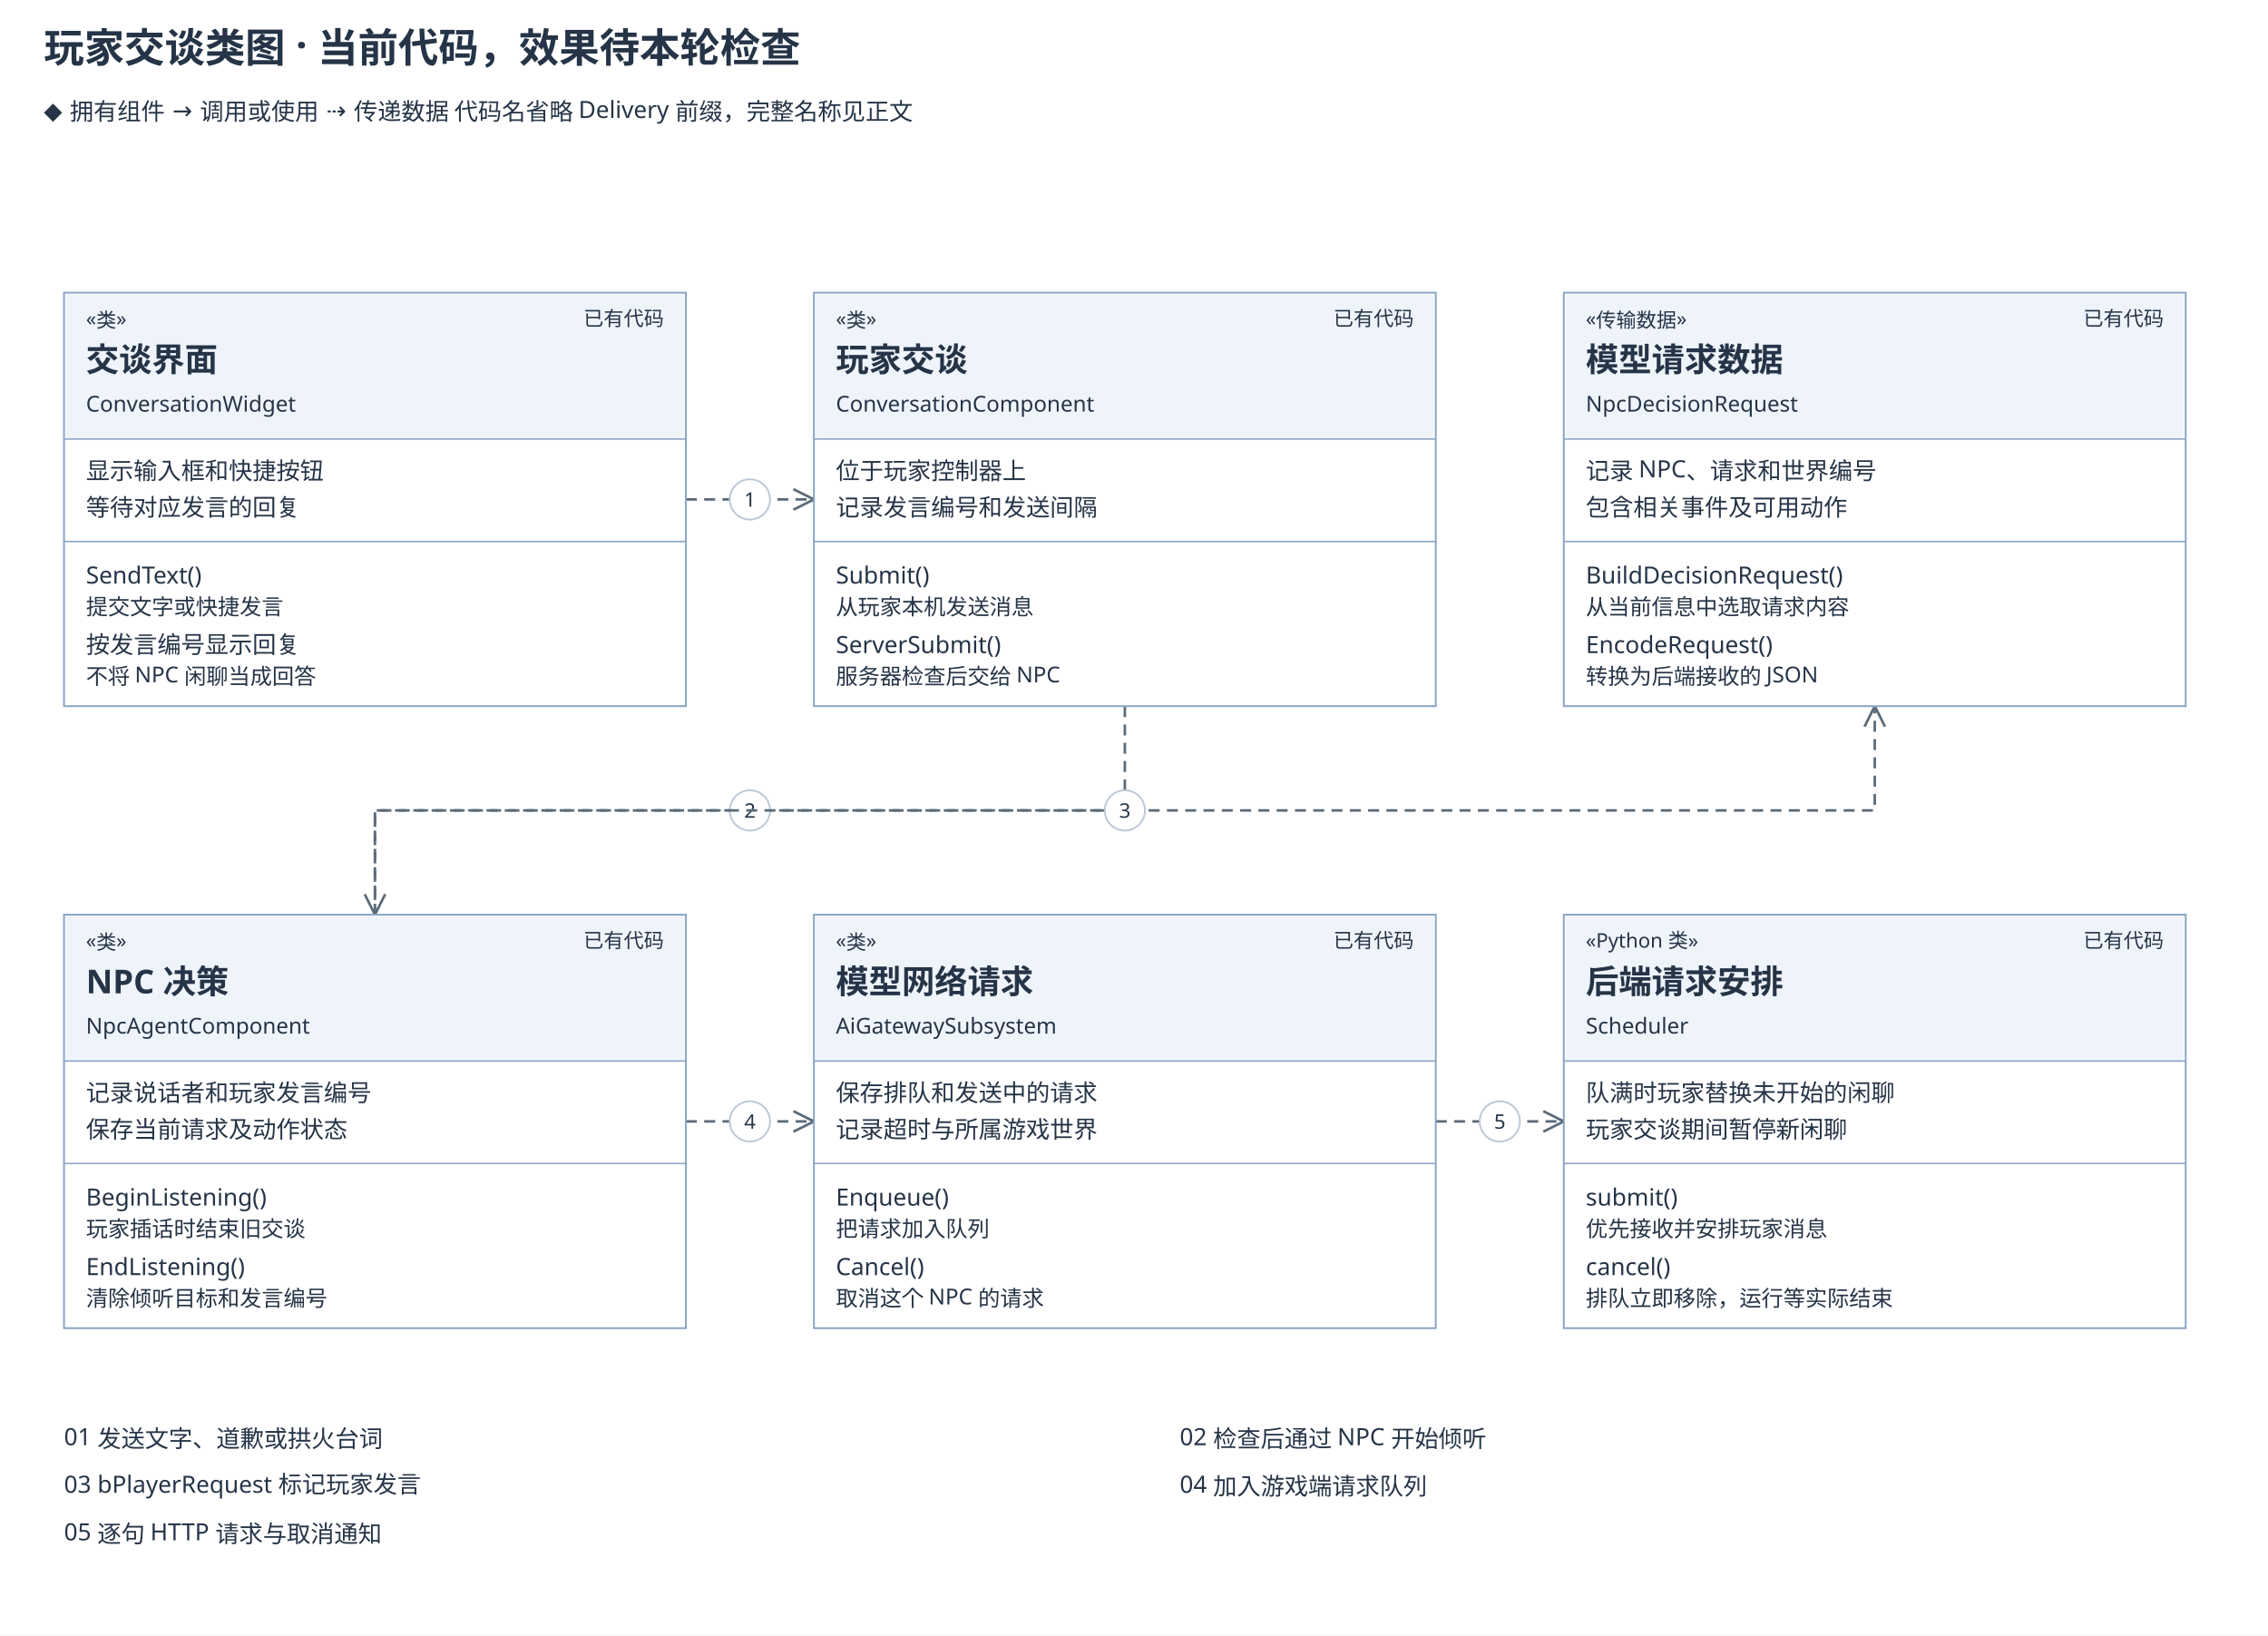
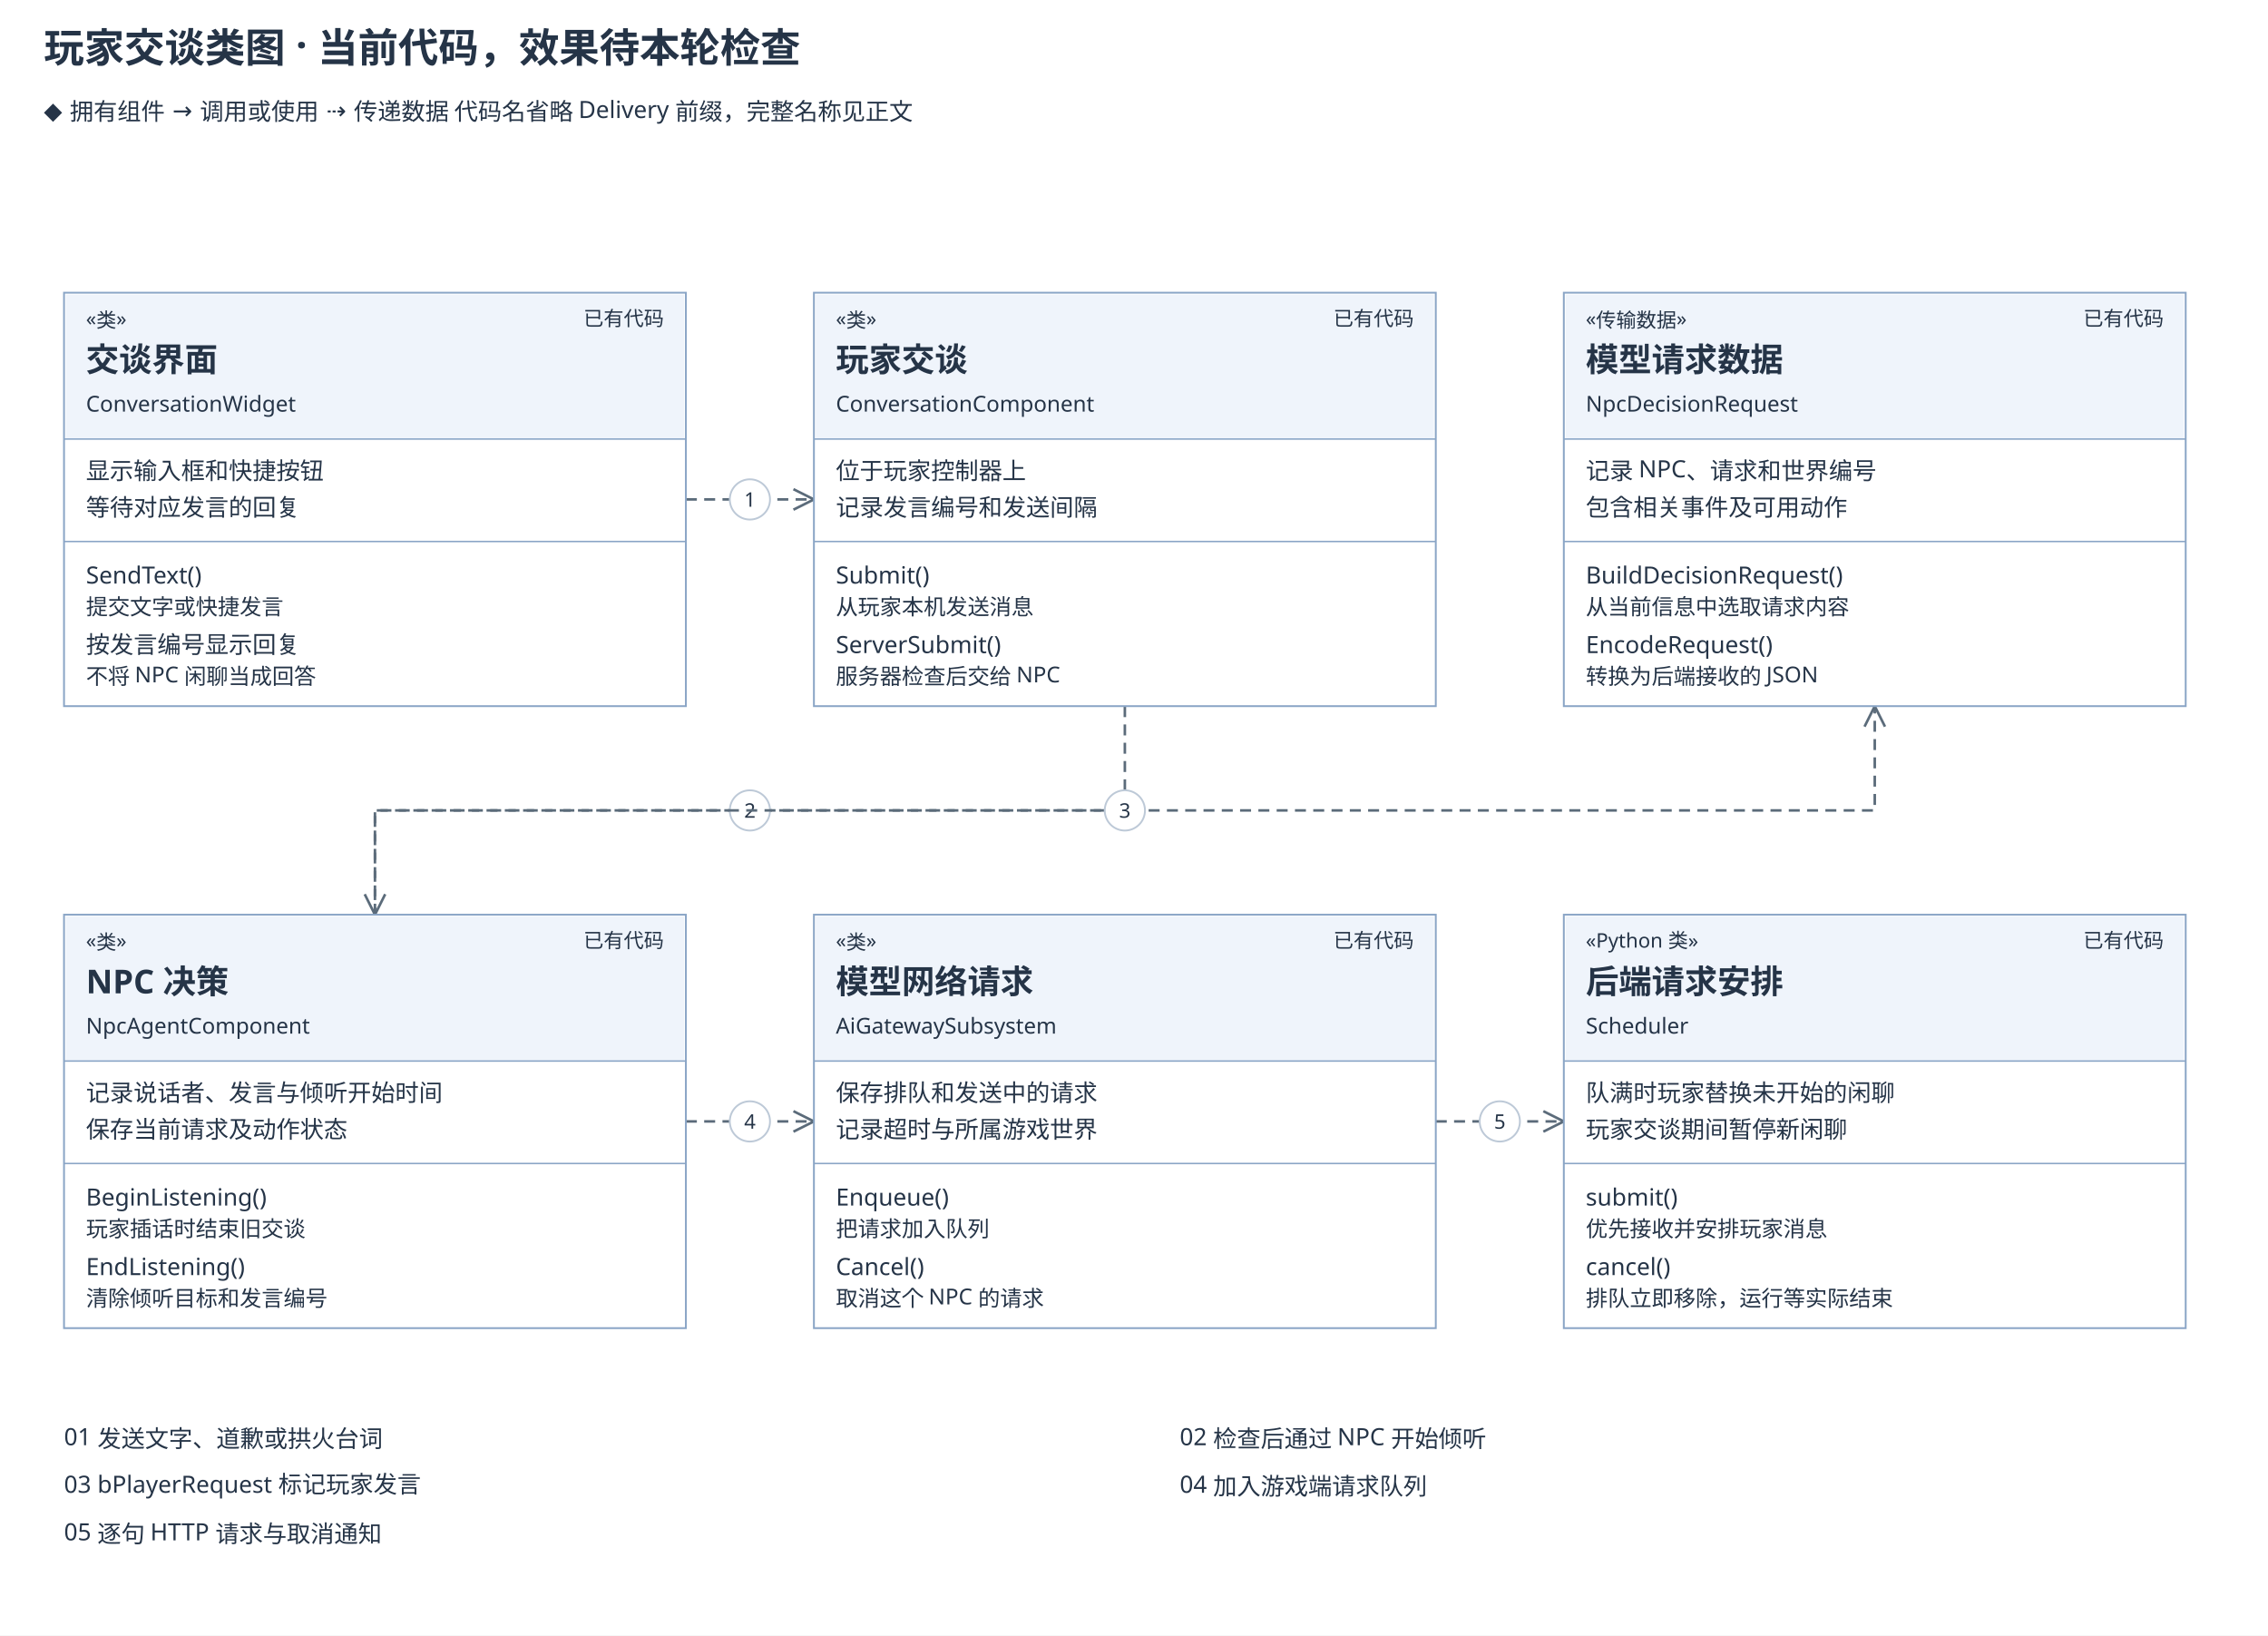
<svg xmlns="http://www.w3.org/2000/svg" width="1240" height="894" viewBox="0 0 1240 894" role="img" aria-label="玩家交谈类图 · 当前代码，效果待本轮检查">
  <defs>
    <marker id="arrow" markerWidth="10" markerHeight="10" refX="9" refY="5" orient="auto">
      <path d="M1 1 L9 5 L1 9" fill="none" stroke="#5b6b7a" />
    </marker>
    <marker id="diamond" markerWidth="14" markerHeight="12" refX="1" refY="6" orient="auto">
      <path d="M1 6 L7 1 L13 6 L7 11 Z" fill="#5b6b7a" />
    </marker>
  </defs>
  <style>text{font-family:'Segoe UI','Microsoft YaHei',sans-serif;fill:#253447} .edge{fill:none;stroke:#5b6b7a;stroke-width:1.4} .lifeline{stroke:#98a5b2;stroke-dasharray:5 5} </style>
  <rect width="100%" height="100%" fill="#fff" />
  <text x="24" y="34" font-size="22" text-anchor="start" font-weight="600">玩家交谈类图 · 当前代码，效果待本轮检查</text>
  <text x="24" y="65" font-size="13" text-anchor="start" font-weight="400">◆ 拥有组件   → 调用或使用   ⇢ 传递数据   代码名省略 Delivery 前缀，完整名称见正文</text>
  <polyline class="edge" points="375,273.0 445,273.0" marker-end="url(#arrow)" stroke-dasharray="6 4" />
  <circle cx="410.0" cy="273.0" r="11" fill="white" stroke="#bdc9d7" />
  <text x="410.0" y="277.0" font-size="11" text-anchor="middle" font-weight="400">1</text>
  <polyline class="edge" points="615.0,386 615.0,443.0 205.0,443.0 205.0,500" marker-end="url(#arrow)" stroke-dasharray="6 4" />
  <circle cx="410.0" cy="443.0" r="11" fill="white" stroke="#bdc9d7" />
  <text x="410.0" y="447.0" font-size="11" text-anchor="middle" font-weight="400">2</text>
  <polyline class="edge" points="205.0,500 205.0,443.0 1025.0,443.0 1025.0,386" marker-end="url(#arrow)" stroke-dasharray="6 4" />
  <circle cx="615.0" cy="443.0" r="11" fill="white" stroke="#bdc9d7" />
  <text x="615.0" y="447.0" font-size="11" text-anchor="middle" font-weight="400">3</text>
  <polyline class="edge" points="375,613.0 445,613.0" marker-end="url(#arrow)" stroke-dasharray="6 4" />
  <circle cx="410.0" cy="613.0" r="11" fill="white" stroke="#bdc9d7" />
  <text x="410.0" y="617.0" font-size="11" text-anchor="middle" font-weight="400">4</text>
  <polyline class="edge" points="785,613.0 855,613.0" marker-end="url(#arrow)" stroke-dasharray="6 4" />
  <circle cx="820.0" cy="613.0" r="11" fill="white" stroke="#bdc9d7" />
  <text x="820.0" y="617.0" font-size="11" text-anchor="middle" font-weight="400">5</text>
  <g data-node="UDeliveryConversationWidget">
    <rect x="35" y="160" width="340" height="226" fill="white" stroke="#8aa5c6" />
    <path d="M36 161 H374 V240 H36 Z" fill="#eff4fb" />
    <text x="47" y="178" font-size="11" text-anchor="start" font-weight="400">«类»</text>
    <text x="363" y="178" font-size="11" text-anchor="end" font-weight="400">已有代码</text>
    <text x="47" y="203" font-size="18" text-anchor="start" font-weight="600">交谈界面</text>
    <text x="47" y="225" font-size="12" text-anchor="start" font-weight="400">ConversationWidget</text>
    <path d="M35 240 H375 M35 296 H375" stroke="#8aa5c6" stroke-width=".8" />
    <text x="47" y="262" font-size="13" text-anchor="start" font-weight="400">显示输入框和快捷按钮</text>
    <text x="47" y="282" font-size="13" text-anchor="start" font-weight="400">等待对应发言的回复</text>
    <text x="47" y="319" font-size="13" text-anchor="start" font-weight="400">SendText()</text>
    <text x="47" y="336" font-size="12" text-anchor="start" font-weight="400">提交文字或快捷发言</text>
    <text x="47" y="357" font-size="13" text-anchor="start" font-weight="400">按发言编号显示回复</text>
    <text x="47" y="374" font-size="12" text-anchor="start" font-weight="400">不将 NPC 闲聊当成回答</text>
  </g>
  <g data-node="UDeliveryConversationComponent">
    <rect x="445" y="160" width="340" height="226" fill="white" stroke="#8aa5c6" />
    <path d="M446 161 H784 V240 H446 Z" fill="#eff4fb" />
    <text x="457" y="178" font-size="11" text-anchor="start" font-weight="400">«类»</text>
    <text x="773" y="178" font-size="11" text-anchor="end" font-weight="400">已有代码</text>
    <text x="457" y="203" font-size="18" text-anchor="start" font-weight="600">玩家交谈</text>
    <text x="457" y="225" font-size="12" text-anchor="start" font-weight="400">ConversationComponent</text>
    <path d="M445 240 H785 M445 296 H785" stroke="#8aa5c6" stroke-width=".8" />
    <text x="457" y="262" font-size="13" text-anchor="start" font-weight="400">位于玩家控制器上</text>
    <text x="457" y="282" font-size="13" text-anchor="start" font-weight="400">记录发言编号和发送间隔</text>
    <text x="457" y="319" font-size="13" text-anchor="start" font-weight="400">Submit()</text>
    <text x="457" y="336" font-size="12" text-anchor="start" font-weight="400">从玩家本机发送消息</text>
    <text x="457" y="357" font-size="13" text-anchor="start" font-weight="400">ServerSubmit()</text>
    <text x="457" y="374" font-size="12" text-anchor="start" font-weight="400">服务器检查后交给 NPC</text>
  </g>
  <g data-node="FDeliveryNpcDecisionRequest">
    <rect x="855" y="160" width="340" height="226" fill="white" stroke="#8aa5c6" />
    <path d="M856 161 H1194 V240 H856 Z" fill="#eff4fb" />
    <text x="867" y="178" font-size="11" text-anchor="start" font-weight="400">«传输数据»</text>
    <text x="1183" y="178" font-size="11" text-anchor="end" font-weight="400">已有代码</text>
    <text x="867" y="203" font-size="18" text-anchor="start" font-weight="600">模型请求数据</text>
    <text x="867" y="225" font-size="12" text-anchor="start" font-weight="400">NpcDecisionRequest</text>
    <path d="M855 240 H1195 M855 296 H1195" stroke="#8aa5c6" stroke-width=".8" />
    <text x="867" y="262" font-size="13" text-anchor="start" font-weight="400">记录 NPC、请求和世界编号</text>
    <text x="867" y="282" font-size="13" text-anchor="start" font-weight="400">包含相关事件及可用动作</text>
    <text x="867" y="319" font-size="13" text-anchor="start" font-weight="400">BuildDecisionRequest()</text>
    <text x="867" y="336" font-size="12" text-anchor="start" font-weight="400">从当前信息中选取请求内容</text>
    <text x="867" y="357" font-size="13" text-anchor="start" font-weight="400">EncodeRequest()</text>
    <text x="867" y="374" font-size="12" text-anchor="start" font-weight="400">转换为后端接收的 JSON</text>
  </g>
  <g data-node="UDeliveryNpcAgentComponent">
    <rect x="35" y="500" width="340" height="226" fill="white" stroke="#8aa5c6" />
    <path d="M36 501 H374 V580 H36 Z" fill="#eff4fb" />
    <text x="47" y="518" font-size="11" text-anchor="start" font-weight="400">«类»</text>
    <text x="363" y="518" font-size="11" text-anchor="end" font-weight="400">已有代码</text>
    <text x="47" y="543" font-size="18" text-anchor="start" font-weight="600">NPC 决策</text>
    <text x="47" y="565" font-size="12" text-anchor="start" font-weight="400">NpcAgentComponent</text>
    <path d="M35 580 H375 M35 636 H375" stroke="#8aa5c6" stroke-width=".8" />
-     <text x="47" y="602" font-size="13" text-anchor="start" font-weight="400">记录说话者和玩家发言编号</text>
+     <text x="47" y="602" font-size="13" text-anchor="start" font-weight="400">记录说话者、发言与倾听开始时间</text>
    <text x="47" y="622" font-size="13" text-anchor="start" font-weight="400">保存当前请求及动作状态</text>
    <text x="47" y="659" font-size="13" text-anchor="start" font-weight="400">BeginListening()</text>
    <text x="47" y="676" font-size="12" text-anchor="start" font-weight="400">玩家插话时结束旧交谈</text>
    <text x="47" y="697" font-size="13" text-anchor="start" font-weight="400">EndListening()</text>
    <text x="47" y="714" font-size="12" text-anchor="start" font-weight="400">清除倾听目标和发言编号</text>
  </g>
  <g data-node="UDeliveryAiGatewaySubsystem">
    <rect x="445" y="500" width="340" height="226" fill="white" stroke="#8aa5c6" />
    <path d="M446 501 H784 V580 H446 Z" fill="#eff4fb" />
    <text x="457" y="518" font-size="11" text-anchor="start" font-weight="400">«类»</text>
    <text x="773" y="518" font-size="11" text-anchor="end" font-weight="400">已有代码</text>
    <text x="457" y="543" font-size="18" text-anchor="start" font-weight="600">模型网络请求</text>
    <text x="457" y="565" font-size="12" text-anchor="start" font-weight="400">AiGatewaySubsystem</text>
    <path d="M445 580 H785 M445 636 H785" stroke="#8aa5c6" stroke-width=".8" />
    <text x="457" y="602" font-size="13" text-anchor="start" font-weight="400">保存排队和发送中的请求</text>
    <text x="457" y="622" font-size="13" text-anchor="start" font-weight="400">记录超时与所属游戏世界</text>
    <text x="457" y="659" font-size="13" text-anchor="start" font-weight="400">Enqueue()</text>
    <text x="457" y="676" font-size="12" text-anchor="start" font-weight="400">把请求加入队列</text>
    <text x="457" y="697" font-size="13" text-anchor="start" font-weight="400">Cancel()</text>
    <text x="457" y="714" font-size="12" text-anchor="start" font-weight="400">取消这个 NPC 的请求</text>
  </g>
  <g data-node="Scheduler">
    <rect x="855" y="500" width="340" height="226" fill="white" stroke="#8aa5c6" />
    <path d="M856 501 H1194 V580 H856 Z" fill="#eff4fb" />
    <text x="867" y="518" font-size="11" text-anchor="start" font-weight="400">«Python 类»</text>
    <text x="1183" y="518" font-size="11" text-anchor="end" font-weight="400">已有代码</text>
    <text x="867" y="543" font-size="18" text-anchor="start" font-weight="600">后端请求安排</text>
    <text x="867" y="565" font-size="12" text-anchor="start" font-weight="400">Scheduler</text>
    <path d="M855 580 H1195 M855 636 H1195" stroke="#8aa5c6" stroke-width=".8" />
    <text x="867" y="602" font-size="13" text-anchor="start" font-weight="400">队满时玩家替换未开始的闲聊</text>
    <text x="867" y="622" font-size="13" text-anchor="start" font-weight="400">玩家交谈期间暂停新闲聊</text>
    <text x="867" y="659" font-size="13" text-anchor="start" font-weight="400">submit()</text>
    <text x="867" y="676" font-size="12" text-anchor="start" font-weight="400">优先接收并安排玩家消息</text>
    <text x="867" y="697" font-size="13" text-anchor="start" font-weight="400">cancel()</text>
    <text x="867" y="714" font-size="12" text-anchor="start" font-weight="400">排队立即移除，运行等实际结束</text>
  </g>
  <text x="35" y="790" font-size="13" text-anchor="start" font-weight="400">01  发送文字、道歉或拱火台词</text>
  <text x="645" y="790" font-size="13" text-anchor="start" font-weight="400">02  检查后通过 NPC 开始倾听</text>
  <text x="35" y="816" font-size="13" text-anchor="start" font-weight="400">03  bPlayerRequest 标记玩家发言</text>
  <text x="645" y="816" font-size="13" text-anchor="start" font-weight="400">04  加入游戏端请求队列</text>
  <text x="35" y="842" font-size="13" text-anchor="start" font-weight="400">05  逐句 HTTP 请求与取消通知</text>
</svg>
